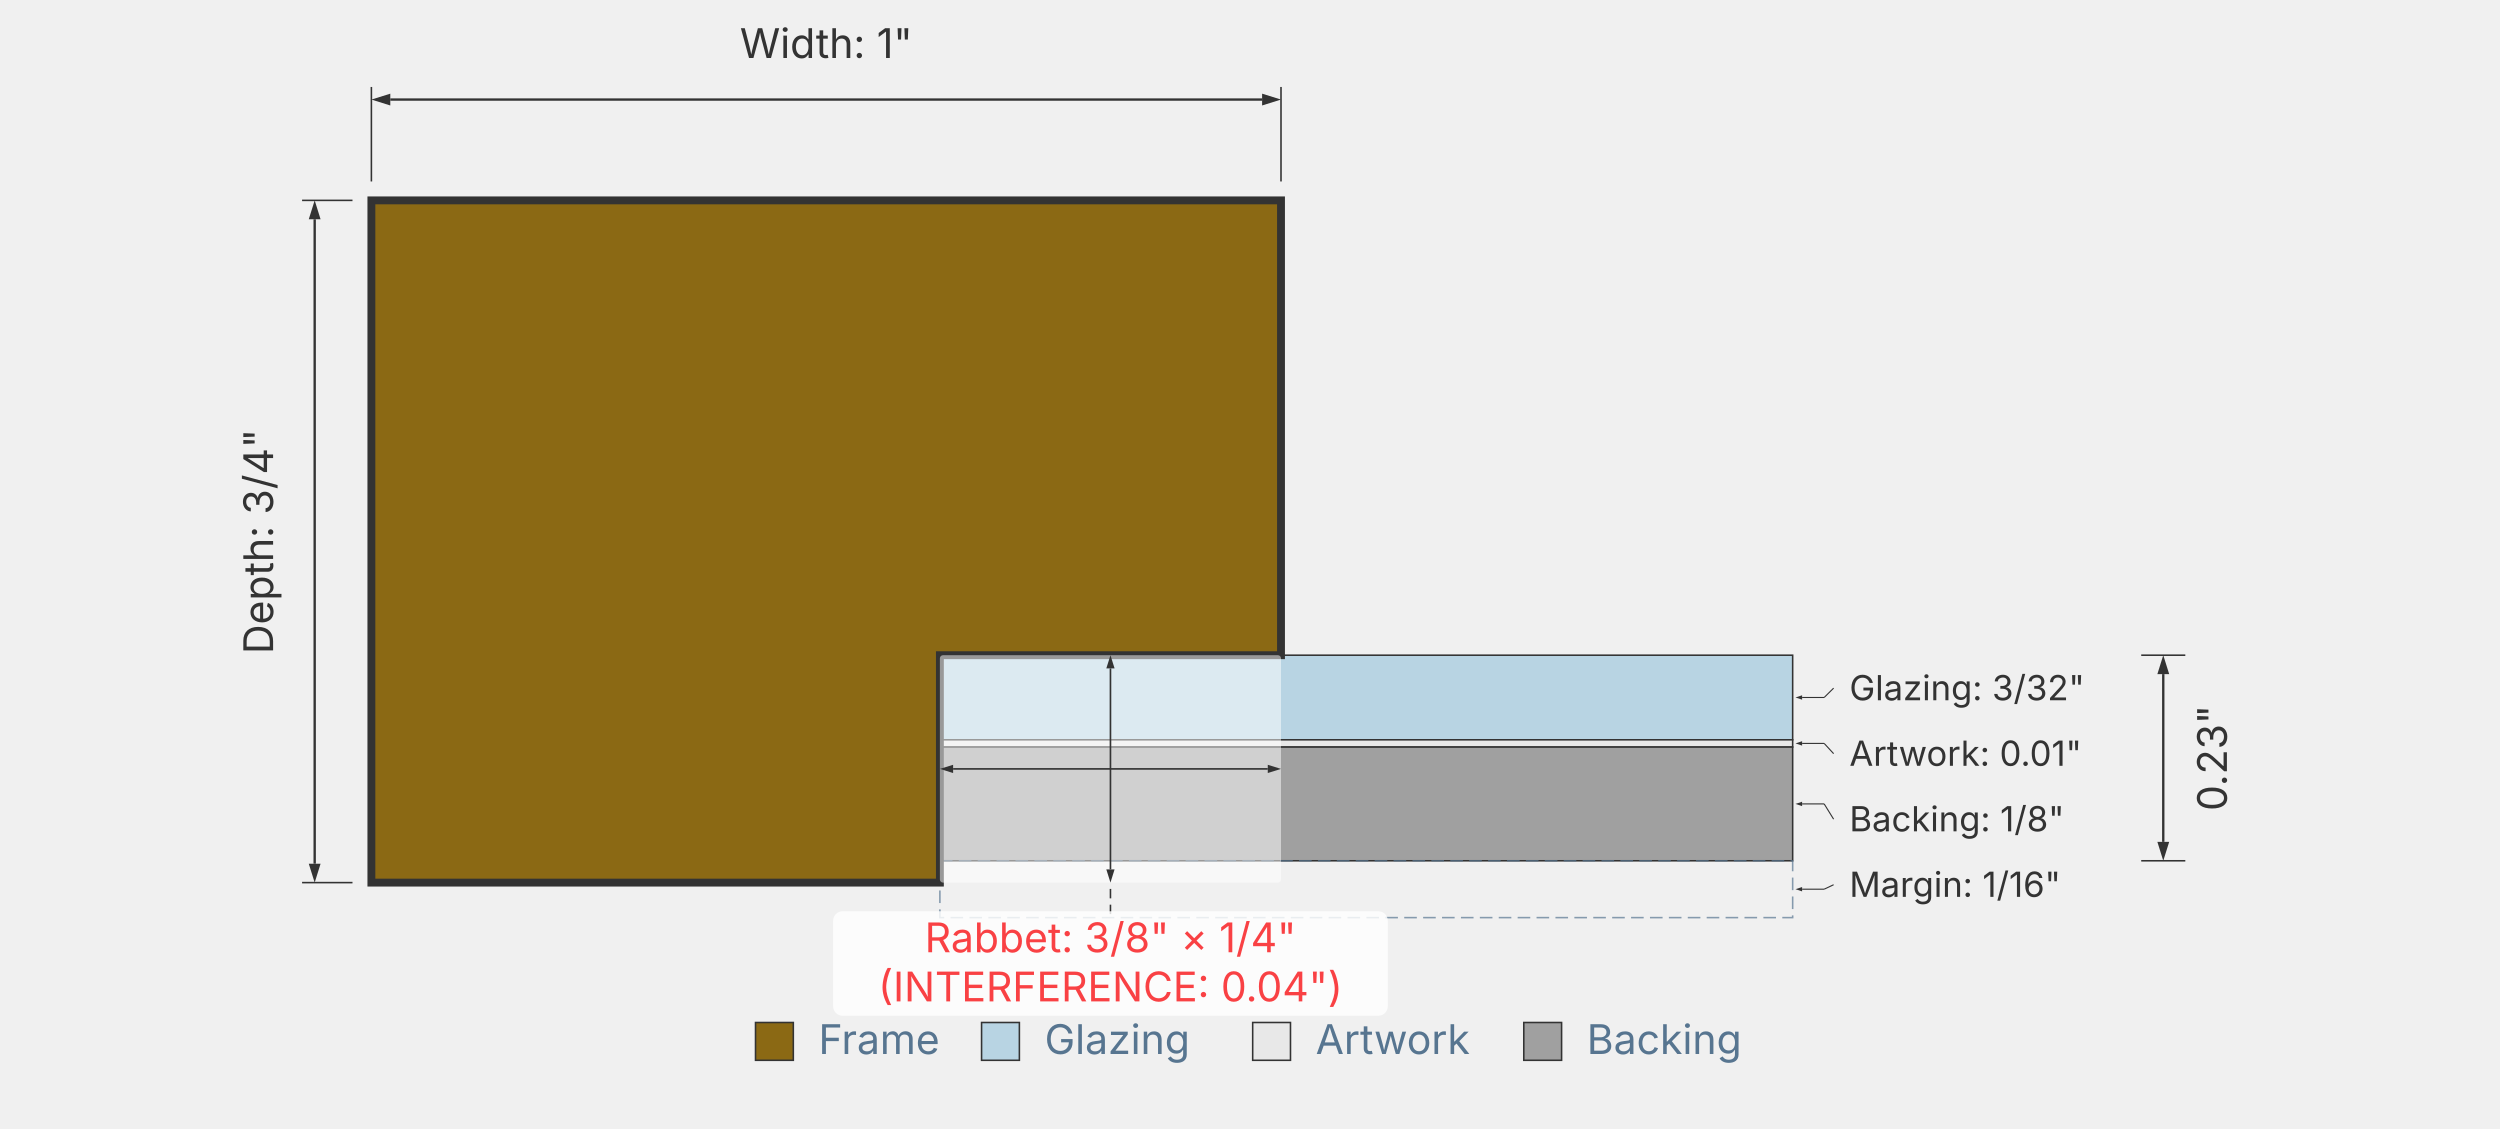
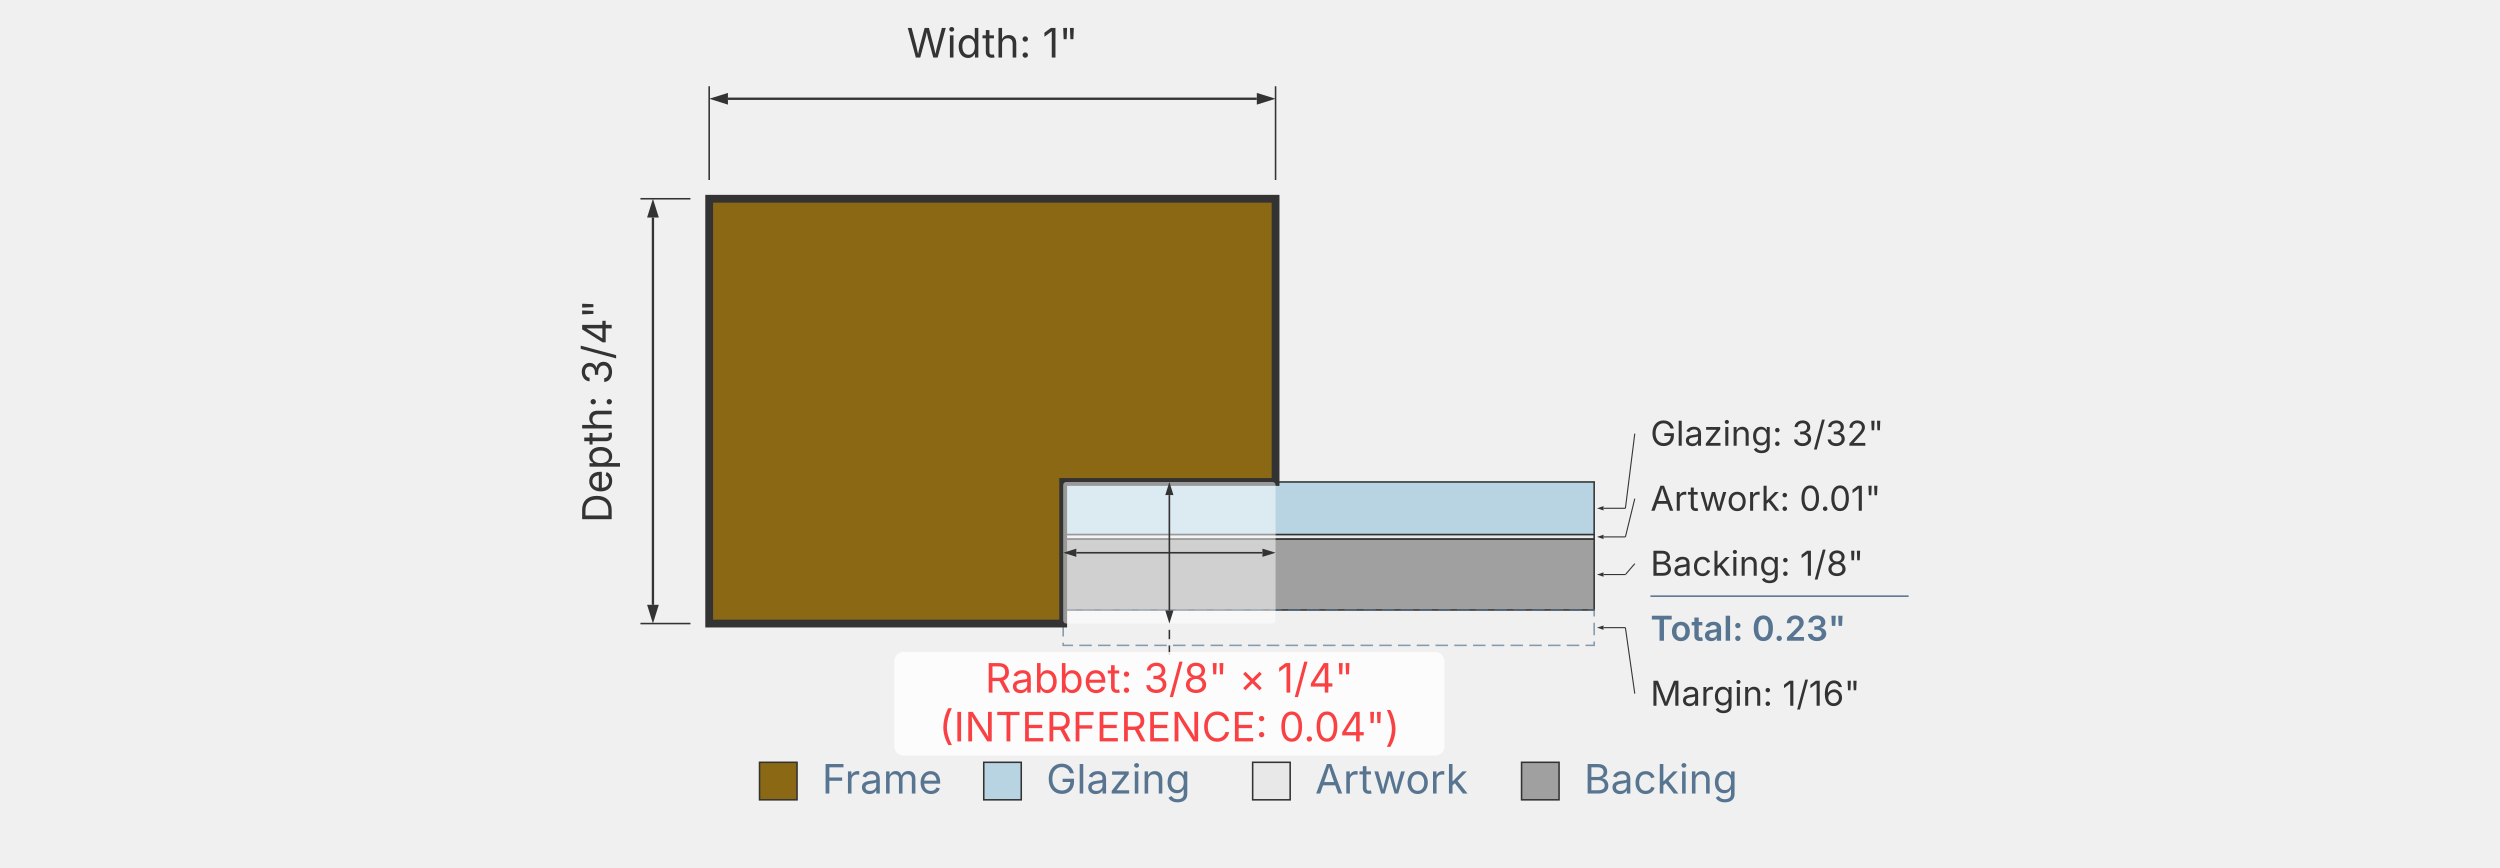
- <svg xmlns="http://www.w3.org/2000/svg" viewBox="3.25 112.93 793.50 358.13">
-   <g id="section-content" transform="translate(3.25, 0)">
+ <svg xmlns="http://www.w3.org/2000/svg" viewBox="0.00 153.23 800.00 277.53">
+   <g id="section-content" transform="translate(0.00, 0)">
    <g id="section-geometry">
-       <rect x="298.32" y="320.89" width="270.67" height="26.85" stroke="#333333" stroke-width="0.5" fill="#B8D4E3" />
-       <rect x="298.32" y="347.74" width="270.67" height="2.31" stroke="#333333" stroke-width="0.5" fill="#E8E8E8" />
-       <rect x="298.32" y="350.05" width="270.67" height="36.09" stroke="#333333" stroke-width="0.5" fill="#A0A0A0" />
-       <rect x="298.32" y="386.14" width="270.67" height="18.04" stroke="#577590" stroke-width="0.5" stroke-dasharray="4,2" fill="none" opacity="0.7" />
-       <polygon points="117.88,176.53 406.59,176.53 406.59,320.89 298.32,320.89 298.32,393.07 117.88,393.07" stroke="#333333" stroke-width="2.5" fill="#8B6914" />
+       <rect x="340.22" y="307.46" width="169.91" height="16.86" stroke="#333333" stroke-width="0.5" fill="#B8D4E3" />
+       <rect x="340.22" y="324.31" width="169.91" height="1.45" stroke="#333333" stroke-width="0.5" fill="#E8E8E8" />
+       <rect x="340.22" y="325.76" width="169.91" height="22.66" stroke="#333333" stroke-width="0.5" fill="#A0A0A0" />
+       <rect x="340.22" y="348.42" width="169.91" height="11.33" stroke="#577590" stroke-width="0.5" stroke-dasharray="4,2" fill="none" opacity="0.7" />
+       <polygon points="226.94,216.83 408.18,216.83 408.18,307.46 340.22,307.46 340.22,352.77 226.94,352.77" stroke="#333333" stroke-width="2.5" fill="#8B6914" />
    </g>
    <g id="section-dimensions">
-       <line x1="111.88" y1="176.53" x2="95.88" y2="176.53" stroke="#333333" stroke-width="0.5" />
-       <line x1="111.88" y1="393.07" x2="95.88" y2="393.07" stroke="#333333" stroke-width="0.5" />
-       <polygon points="99.88,176.53 98.00,182.53 101.75,182.53" fill="#333333" data-arrow="true" />
-       <line x1="99.88" y1="182.53" x2="99.88" y2="387.07" stroke="#333333" stroke-width="0.75" />
-       <polygon points="99.88,393.07 101.75,387.07 98.00,387.07" fill="#333333" data-arrow="true" />
-       <text x="86.68" y="284.80" fill="#333333" font-family="Inter, system-ui, -apple-system, sans-serif" font-size="13px" text-anchor="middle" transform="rotate(-90 86.68 284.80)">Depth: 3/4"</text>
-       <line x1="117.88" y1="170.53" x2="117.88" y2="140.53" stroke="#333333" stroke-width="0.5" />
-       <line x1="406.59" y1="170.53" x2="406.59" y2="140.53" stroke="#333333" stroke-width="0.5" />
-       <polygon points="117.88,144.53 123.88,146.41 123.88,142.66" fill="#333333" data-arrow="true" />
-       <line x1="123.88" y1="144.53" x2="400.59" y2="144.53" stroke="#333333" stroke-width="0.75" />
-       <polygon points="406.59,144.53 400.59,142.66 400.59,146.41" fill="#333333" data-arrow="true" />
-       <text transform="translate(262.23, 131.33)" fill="#333333" font-family="Inter, system-ui, -apple-system, sans-serif" font-size="13px" text-anchor="middle">Width: 1"</text>
-       <rect x="298.32" y="320.89" width="108.27" height="72.18" fill="#FFFFFF" fill-opacity="0.5" stroke="none" rx="1" />
-       <polygon points="298.32,356.98 302.52,358.29 302.52,355.67" fill="#333333" data-arrow="true" />
-       <line x1="302.52" y1="356.98" x2="402.39" y2="356.98" stroke="#333333" stroke-width="0.525" />
-       <polygon points="406.59,356.98 402.39,355.67 402.39,358.29" fill="#333333" data-arrow="true" />
-       <polygon points="352.46,320.89 351.14,325.09 353.77,325.09" fill="#333333" data-arrow="true" />
-       <line x1="352.46" y1="325.09" x2="352.46" y2="388.87" stroke="#333333" stroke-width="0.525" />
-       <polygon points="352.46,393.07 353.77,388.87 351.14,388.87" fill="#333333" data-arrow="true" />
-       <polygon points="569.89,334.31 571.99,335.01 571.99,333.61" fill="#333333" data-arrow="true" />
-       <line x1="571.99" y1="334.31" x2="578.99" y2="334.31" stroke="#333333" stroke-width="0.35" />
-       <line x1="578.99" y1="334.31" x2="581.99" y2="331.34" stroke="#333333" stroke-width="0.35" />
-       <text transform="translate(586.99, 335.20)" fill="#333333" font-family="Inter, system-ui, -apple-system, sans-serif" font-size="11.0px">Glazing: 3/32"</text>
-       <polygon points="569.89,348.89 571.99,349.59 571.99,348.19" fill="#333333" data-arrow="true" />
-       <line x1="571.99" y1="348.89" x2="578.99" y2="348.89" stroke="#333333" stroke-width="0.35" />
-       <line x1="578.99" y1="348.89" x2="581.99" y2="352.14" stroke="#333333" stroke-width="0.35" />
-       <text transform="translate(586.99, 356.00)" fill="#333333" font-family="Inter, system-ui, -apple-system, sans-serif" font-size="11.0px">Artwork: 0.01"</text>
-       <polygon points="569.89,368.09 571.99,368.79 571.99,367.39" fill="#333333" data-arrow="true" />
-       <line x1="571.99" y1="368.09" x2="578.99" y2="368.09" stroke="#333333" stroke-width="0.35" />
-       <line x1="578.99" y1="368.09" x2="581.99" y2="372.94" stroke="#333333" stroke-width="0.35" />
-       <text transform="translate(586.99, 376.80)" fill="#333333" font-family="Inter, system-ui, -apple-system, sans-serif" font-size="11.0px">Backing: 1/8"</text>
-       <polygon points="569.89,395.16 571.99,395.86 571.99,394.46" fill="#333333" data-arrow="true" />
-       <line x1="571.99" y1="395.16" x2="578.99" y2="395.16" stroke="#333333" stroke-width="0.35" />
-       <line x1="578.99" y1="395.16" x2="581.99" y2="393.74" stroke="#333333" stroke-width="0.35" />
-       <text transform="translate(586.99, 397.60)" fill="#333333" font-family="Inter, system-ui, -apple-system, sans-serif" font-size="11.0px">Margin: 1/16"</text>
-       <line x1="679.62" y1="320.89" x2="693.62" y2="320.89" stroke="#333333" stroke-width="0.5" />
-       <line x1="679.62" y1="386.14" x2="693.62" y2="386.14" stroke="#333333" stroke-width="0.5" />
-       <polygon points="686.62,320.89 684.75,326.89 688.50,326.89" fill="#333333" data-arrow="true" />
-       <line x1="686.62" y1="326.89" x2="686.62" y2="380.14" stroke="#333333" stroke-width="0.75" />
-       <polygon points="686.62,386.14 688.50,380.14 684.75,380.14" fill="#333333" data-arrow="true" />
-       <text x="706.82" y="353.51" fill="#333333" font-family="Inter, system-ui, -apple-system, sans-serif" font-size="13px" text-anchor="middle" transform="rotate(-90 706.82 353.51)">0.23"</text>
-       <line x1="352.46" y1="395.07" x2="352.46" y2="403.07" stroke="#333333" stroke-width="0.5" stroke-dasharray="3,2" />
+       <line x1="220.94" y1="216.83" x2="204.94" y2="216.83" stroke="#333333" stroke-width="0.5" />
+       <line x1="220.94" y1="352.77" x2="204.94" y2="352.77" stroke="#333333" stroke-width="0.5" />
+       <polygon points="208.94,216.83 207.07,222.83 210.82,222.83" fill="#333333" data-arrow="true" />
+       <line x1="208.94" y1="222.83" x2="208.94" y2="346.77" stroke="#333333" stroke-width="0.75" />
+       <polygon points="208.94,352.77 210.82,346.77 207.07,346.77" fill="#333333" data-arrow="true" />
+       <text x="195.74" y="284.80" fill="#333333" font-family="Inter, system-ui, -apple-system, sans-serif" font-size="13px" text-anchor="middle" transform="rotate(-90 195.74 284.80)">Depth: 3/4"</text>
+       <line x1="226.94" y1="210.83" x2="226.94" y2="180.83" stroke="#333333" stroke-width="0.5" />
+       <line x1="408.18" y1="210.83" x2="408.18" y2="180.83" stroke="#333333" stroke-width="0.5" />
+       <polygon points="226.94,184.83 232.94,186.71 232.94,182.96" fill="#333333" data-arrow="true" />
+       <line x1="232.94" y1="184.83" x2="402.18" y2="184.83" stroke="#333333" stroke-width="0.75" />
+       <polygon points="408.18,184.83 402.18,182.96 402.18,186.71" fill="#333333" data-arrow="true" />
+       <text transform="translate(317.56, 171.63)" fill="#333333" font-family="Inter, system-ui, -apple-system, sans-serif" font-size="13px" text-anchor="middle">Width: 1"</text>
+       <rect x="340.22" y="307.46" width="67.97" height="45.31" fill="#FFFFFF" fill-opacity="0.5" stroke="none" rx="1" />
+       <polygon points="340.22,330.11 344.42,331.42 344.42,328.80" fill="#333333" data-arrow="true" />
+       <line x1="344.42" y1="330.11" x2="403.98" y2="330.11" stroke="#333333" stroke-width="0.525" />
+       <polygon points="408.18,330.11 403.98,328.80 403.98,331.42" fill="#333333" data-arrow="true" />
+       <polygon points="374.20,307.46 372.89,311.66 375.51,311.66" fill="#333333" data-arrow="true" />
+       <line x1="374.20" y1="311.66" x2="374.20" y2="348.57" stroke="#333333" stroke-width="0.525" />
+       <polygon points="374.20,352.77 375.51,348.57 372.89,348.57" fill="#333333" data-arrow="true" />
+       <polygon points="511.03,315.88 513.13,316.58 513.13,315.18" fill="#333333" data-arrow="true" />
+       <line x1="513.13" y1="315.88" x2="520.13" y2="315.88" stroke="#333333" stroke-width="0.35" />
+       <line x1="520.13" y1="315.88" x2="523.13" y2="292.00" stroke="#333333" stroke-width="0.35" />
+       <text transform="translate(528.13, 295.87)" fill="#333333" font-family="Inter, system-ui, -apple-system, sans-serif" font-size="11.0px">Glazing: 3/32"</text>
+       <polygon points="511.03,325.04 513.13,325.74 513.13,324.34" fill="#333333" data-arrow="true" />
+       <line x1="513.13" y1="325.04" x2="520.13" y2="325.04" stroke="#333333" stroke-width="0.35" />
+       <line x1="520.13" y1="325.04" x2="523.13" y2="312.80" stroke="#333333" stroke-width="0.35" />
+       <text transform="translate(528.13, 316.67)" fill="#333333" font-family="Inter, system-ui, -apple-system, sans-serif" font-size="11.0px">Artwork: 0.01"</text>
+       <polygon points="511.03,337.09 513.13,337.79 513.13,336.39" fill="#333333" data-arrow="true" />
+       <line x1="513.13" y1="337.09" x2="520.13" y2="337.09" stroke="#333333" stroke-width="0.35" />
+       <line x1="520.13" y1="337.09" x2="523.13" y2="333.60" stroke="#333333" stroke-width="0.35" />
+       <text transform="translate(528.13, 337.47)" fill="#333333" font-family="Inter, system-ui, -apple-system, sans-serif" font-size="11.0px">Backing: 1/8"</text>
+       <line x1="528.13" y1="344.00" x2="610.76" y2="344.00" stroke="#577590" stroke-width="0.5" />
+       <text transform="translate(528.13, 358.27)" fill="#577590" font-family="Inter, system-ui, -apple-system, sans-serif" font-size="11.0px" font-weight="600">Total: 0.23"</text>
+       <polygon points="511.03,354.08 513.13,354.78 513.13,353.38" fill="#333333" data-arrow="true" />
+       <line x1="513.13" y1="354.08" x2="520.13" y2="354.08" stroke="#333333" stroke-width="0.35" />
+       <line x1="520.13" y1="354.08" x2="523.13" y2="375.20" stroke="#333333" stroke-width="0.35" />
+       <text transform="translate(528.13, 379.07)" fill="#333333" font-family="Inter, system-ui, -apple-system, sans-serif" font-size="11.0px">Margin: 1/16"</text>
+       <line x1="374.20" y1="354.77" x2="374.20" y2="362.77" stroke="#333333" stroke-width="0.5" stroke-dasharray="3,2" />
    </g>
  </g>
  <g id="legend">
-     <rect x="243.05" y="437.47" width="12" height="12" fill="#8B6914" stroke="#333333" stroke-width="0.5" />
-     <text transform="translate(263.05, 447.47)" fill="#577590" font-family="Inter, system-ui, -apple-system, sans-serif" font-size="13px">Frame</text>
-     <rect x="314.80" y="437.47" width="12" height="12" fill="#B8D4E3" stroke="#333333" stroke-width="0.5" />
-     <text transform="translate(334.80, 447.47)" fill="#577590" font-family="Inter, system-ui, -apple-system, sans-serif" font-size="13px">Glazing</text>
-     <rect x="400.85" y="437.47" width="12" height="12" fill="#E8E8E8" stroke="#333333" stroke-width="0.5" />
-     <text transform="translate(420.85, 447.47)" fill="#577590" font-family="Inter, system-ui, -apple-system, sans-serif" font-size="13px">Artwork</text>
-     <rect x="486.90" y="437.47" width="12" height="12" fill="#A0A0A0" stroke="#333333" stroke-width="0.5" />
-     <text transform="translate(506.90, 447.47)" fill="#577590" font-family="Inter, system-ui, -apple-system, sans-serif" font-size="13px">Backing</text>
+     <rect x="243.05" y="397.17" width="12" height="12" fill="#8B6914" stroke="#333333" stroke-width="0.5" />
+     <text transform="translate(263.05, 407.17)" fill="#577590" font-family="Inter, system-ui, -apple-system, sans-serif" font-size="13px">Frame</text>
+     <rect x="314.80" y="397.17" width="12" height="12" fill="#B8D4E3" stroke="#333333" stroke-width="0.5" />
+     <text transform="translate(334.80, 407.17)" fill="#577590" font-family="Inter, system-ui, -apple-system, sans-serif" font-size="13px">Glazing</text>
+     <rect x="400.85" y="397.17" width="12" height="12" fill="#E8E8E8" stroke="#333333" stroke-width="0.5" />
+     <text transform="translate(420.85, 407.17)" fill="#577590" font-family="Inter, system-ui, -apple-system, sans-serif" font-size="13px">Artwork</text>
+     <rect x="486.90" y="397.17" width="12" height="12" fill="#A0A0A0" stroke="#333333" stroke-width="0.5" />
+     <text transform="translate(506.90, 407.17)" fill="#577590" font-family="Inter, system-ui, -apple-system, sans-serif" font-size="13px">Backing</text>
  </g>
-   <rect x="267.69" y="402.17" width="176.04" height="33.15" fill="#FFFFFF" fill-opacity="0.82" rx="3" />
-   <text transform="translate(355.71, 415.17)" fill="#f94144" font-family="Inter, system-ui, -apple-system, sans-serif" font-size="13px" text-anchor="middle">Rabbet: 3/8" × 1/4"</text>
-   <text transform="translate(355.71, 430.77)" fill="#f94144" font-family="Inter, system-ui, -apple-system, sans-serif" font-size="13px" text-anchor="middle">(INTERFERENCE: 0.04")</text>
+   <rect x="286.18" y="361.87" width="176.04" height="33.15" fill="#FFFFFF" fill-opacity="0.82" rx="3" />
+   <text transform="translate(374.20, 374.87)" fill="#f94144" font-family="Inter, system-ui, -apple-system, sans-serif" font-size="13px" text-anchor="middle">Rabbet: 3/8" × 1/4"</text>
+   <text transform="translate(374.20, 390.47)" fill="#f94144" font-family="Inter, system-ui, -apple-system, sans-serif" font-size="13px" text-anchor="middle">(INTERFERENCE: 0.04")</text>
</svg>
